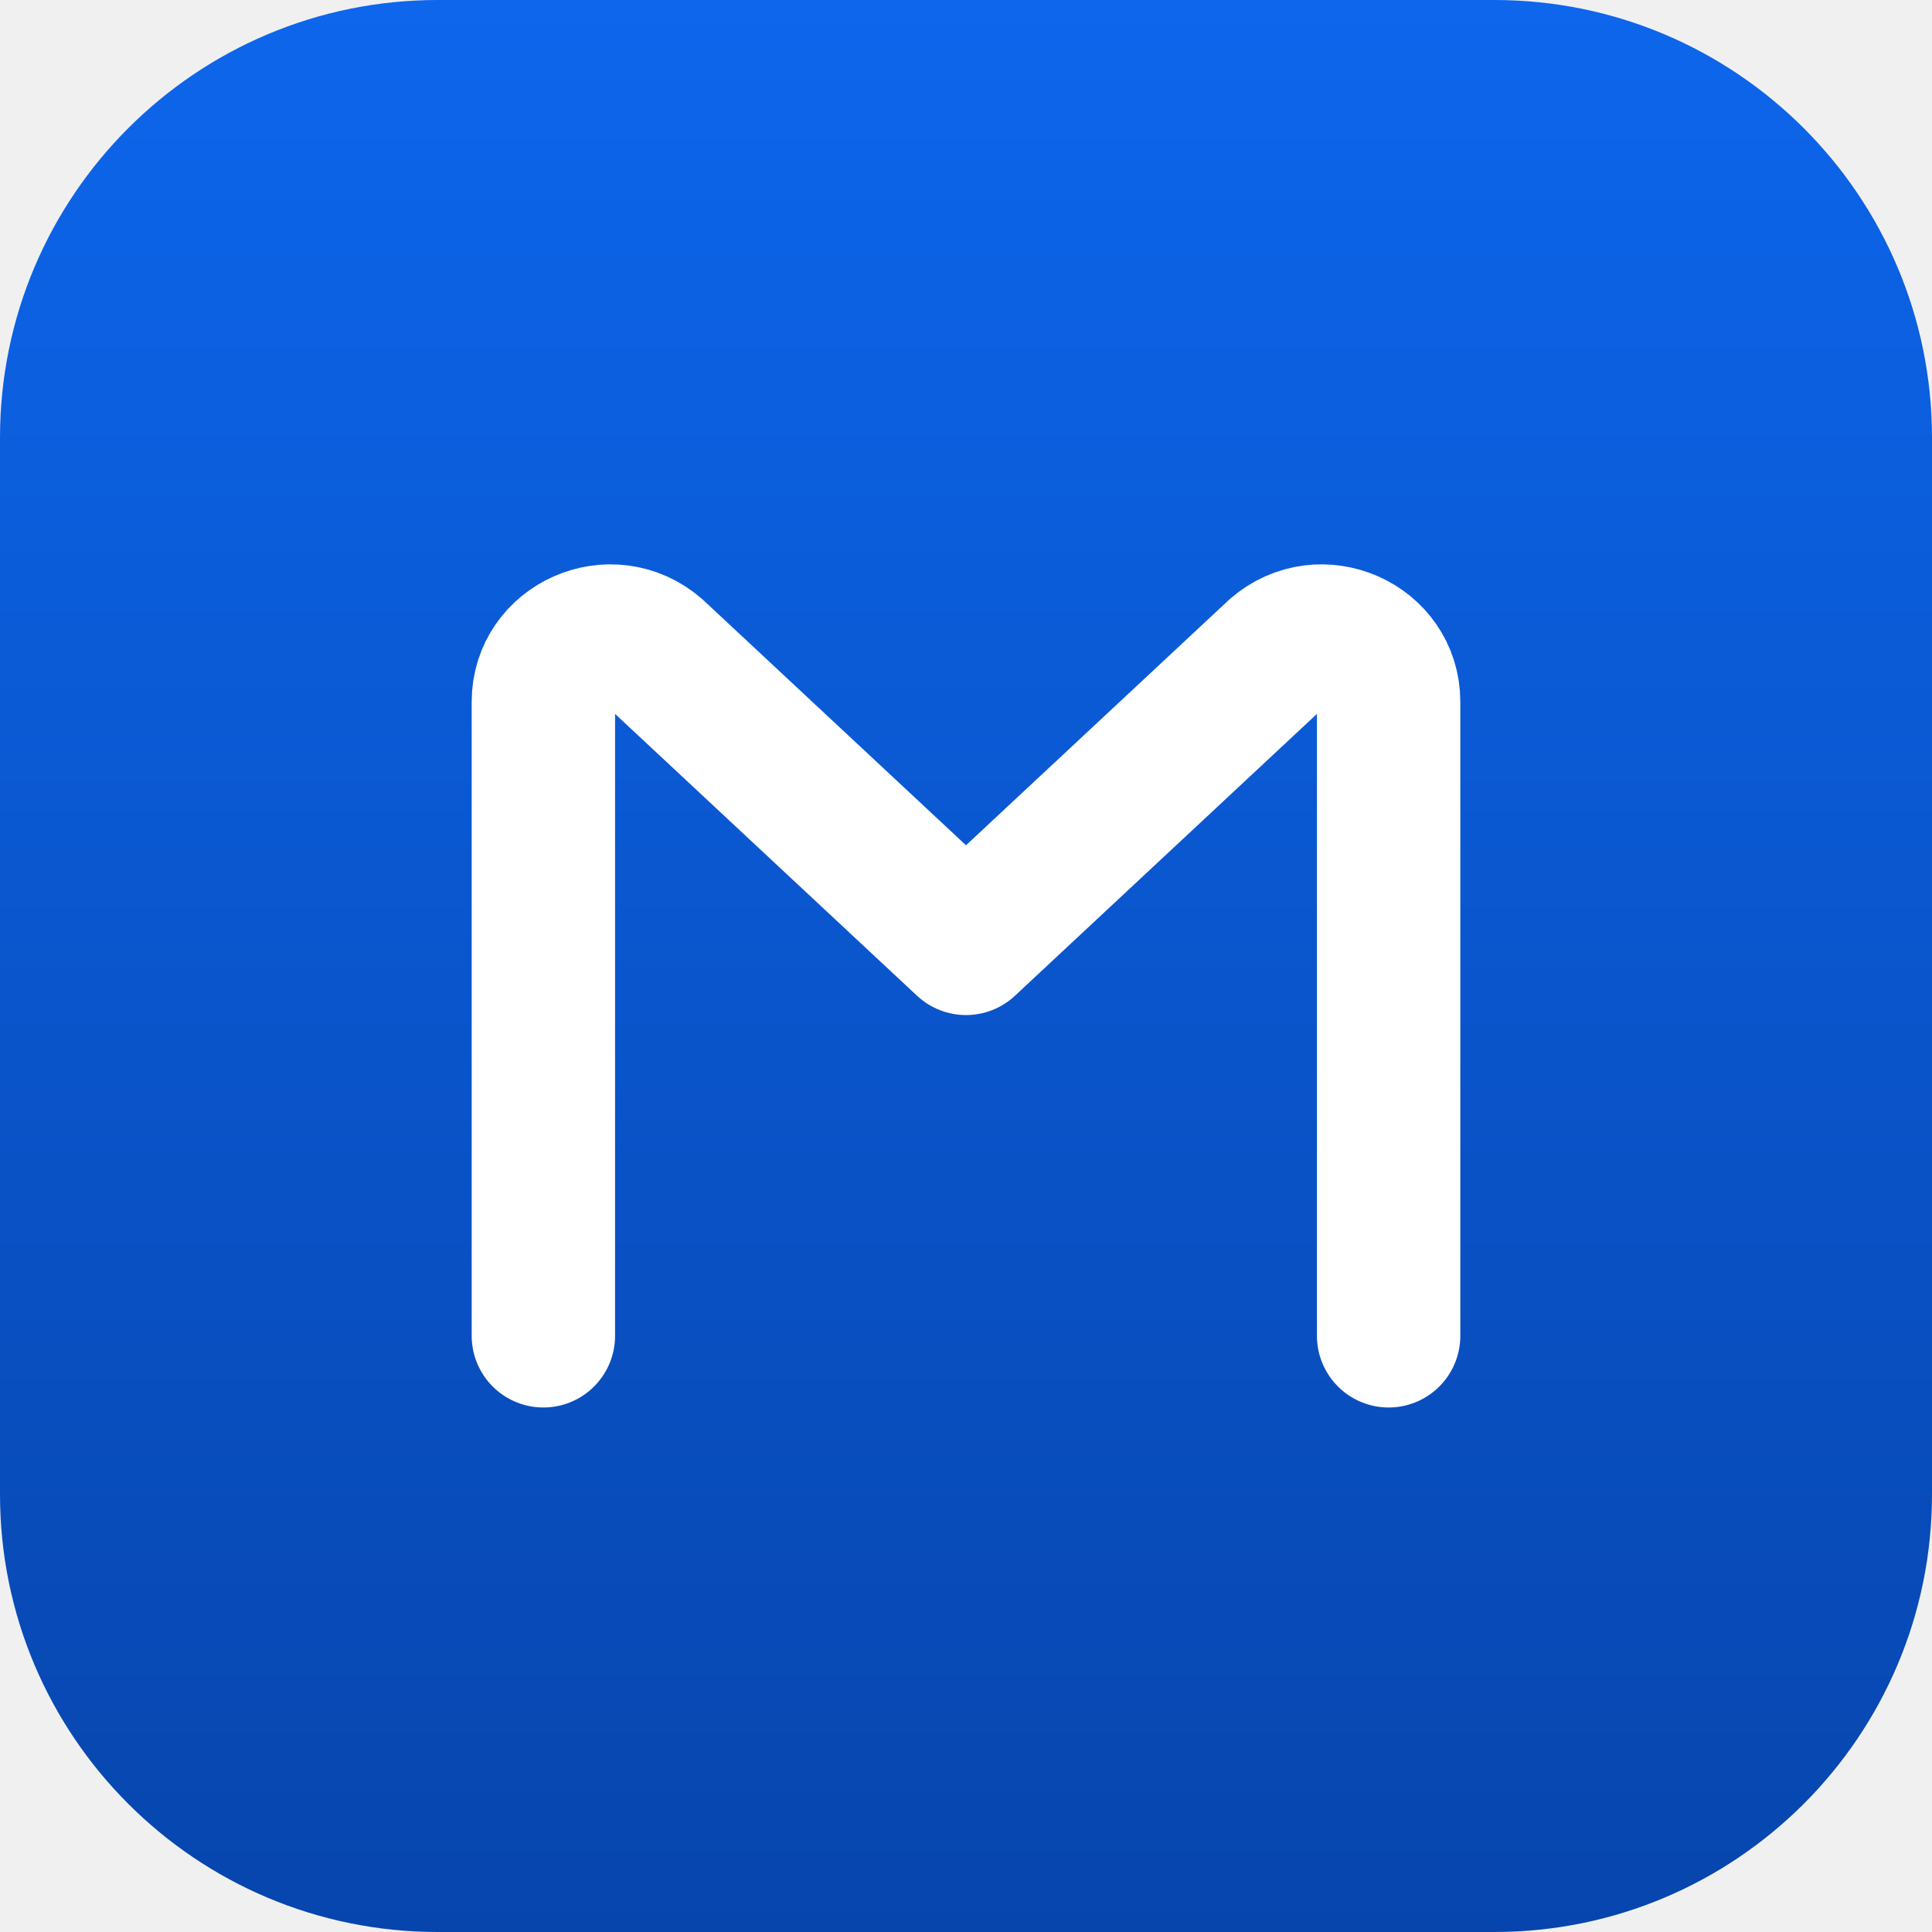
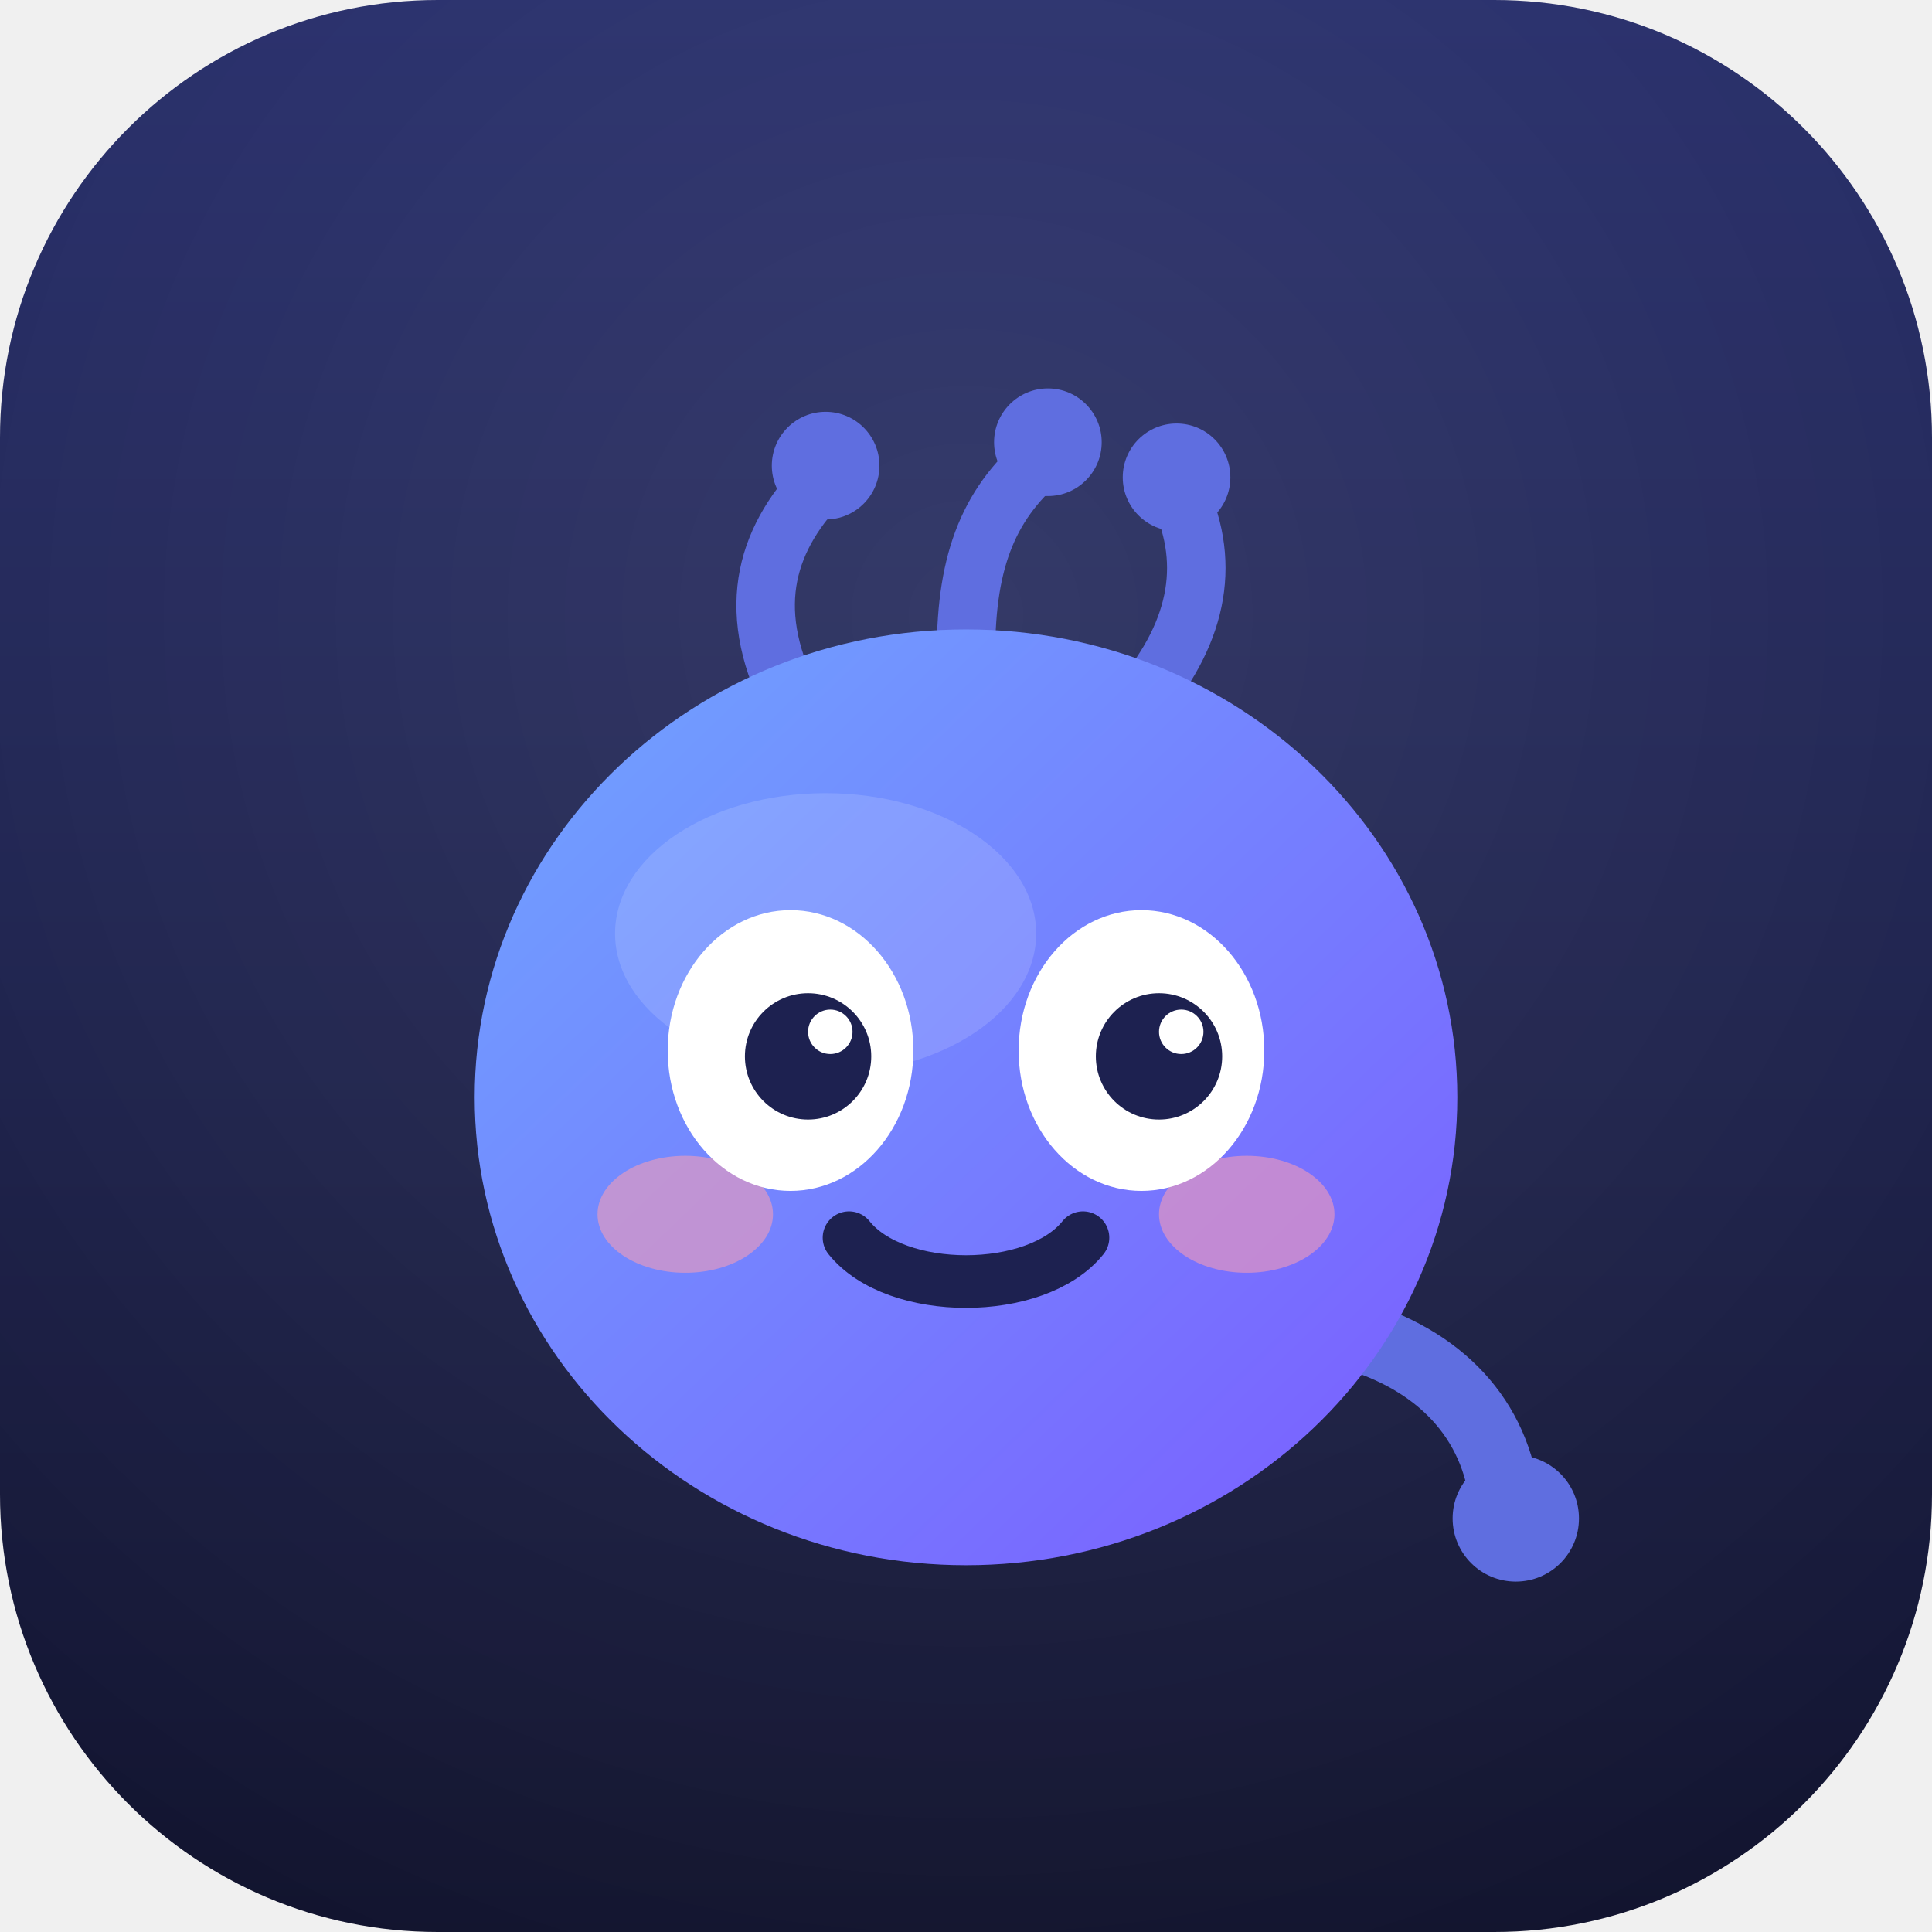
<svg xmlns="http://www.w3.org/2000/svg" viewBox="0 0 512 512">
  <defs>
-     <linearGradient id="g" x1="0" y1="0" x2="0" y2="1">
-       <stop offset="0" stop-color="#0d66ec" />
-       <stop offset="1" stop-color="#0745ad" />
+     <linearGradient id="bg" x1="0" y1="0" x2="0" y2="1">
+       <stop offset="0" stop-color="#232a68" />
+       <stop offset="1" stop-color="#12142e" />
    </linearGradient>
+     <linearGradient id="body" x1="0" y1="0" x2="1" y2="1">
+       <stop offset="0" stop-color="#6fa5ff" />
+       <stop offset="1" stop-color="#7b5cff" />
+     </linearGradient>
+     <radialGradient id="halo" cx="0.5" cy="0.32" r="0.75">
+       <stop offset="0" stop-color="#ffffff" stop-opacity="0.10" />
+       <stop offset="1" stop-color="#ffffff" stop-opacity="0" />
+     </radialGradient>
  </defs>
-   <rect width="512" height="512" rx="116" fill="url(#g)" />
-   <path d="M 144 354 V 186 c 0 -15 18 -23 29.5 -13 l 82.5 77 l 82.5 -77 c 11.5 -10 29.5 -2 29.5 13 V 354" fill="none" stroke="#ffffff" stroke-width="38" stroke-linecap="round" stroke-linejoin="round" />
+   <rect width="512" height="512" rx="116" fill="url(#bg)" />
+   <rect width="512" height="512" rx="116" fill="url(#halo)" />
+   <g transform="translate(70, 80) scale(3.1)">
+     <g stroke="#5f6ee0" stroke-width="5" stroke-linecap="round" fill="none">
+       <path d="M45 34c-4-8-2-14 3-19" />
+       <path d="M60 30c0-8 2-13 7-17" />
+       <path d="M75 34c5-6 6-12 3-18" />
+     </g>
+     <circle cx="48" cy="14" r="4.6" fill="#5f6ee0" />
+     <circle cx="67" cy="12" r="4.6" fill="#5f6ee0" />
+     <circle cx="78" cy="15" r="4.6" fill="#5f6ee0" />
+     <path d="M92 88c8 2 13 7 14 14" stroke="#5f6ee0" stroke-width="6" stroke-linecap="round" fill="none" />
+     <circle cx="107" cy="104" r="5.4" fill="#5f6ee0" />
+     <ellipse cx="60" cy="68" rx="42" ry="40" fill="url(#body)" />
+     <ellipse cx="48" cy="54" rx="18" ry="12" fill="#ffffff" opacity="0.14" />
+     <ellipse cx="36" cy="78" rx="7.5" ry="5" fill="#ff9fb0" opacity="0.55" />
+     <ellipse cx="84" cy="78" rx="7.5" ry="5" fill="#ff9fb0" opacity="0.55" />
+     <ellipse cx="45" cy="64" rx="10.5" ry="12" fill="#ffffff" />
+     <ellipse cx="75" cy="64" rx="10.5" ry="12" fill="#ffffff" />
+     <circle cx="46.5" cy="64.5" r="5.4" fill="#1d2150" />
+     <circle cx="76.5" cy="64.5" r="5.4" fill="#1d2150" />
+     <circle cx="48.4" cy="62.4" r="1.9" fill="#ffffff" />
+     <circle cx="78.4" cy="62.4" r="1.9" fill="#ffffff" />
+     <path d="M50 80c4 5 16 5 20 0" stroke="#1d2150" stroke-width="4.5" stroke-linecap="round" fill="none" />
+   </g>
</svg>
